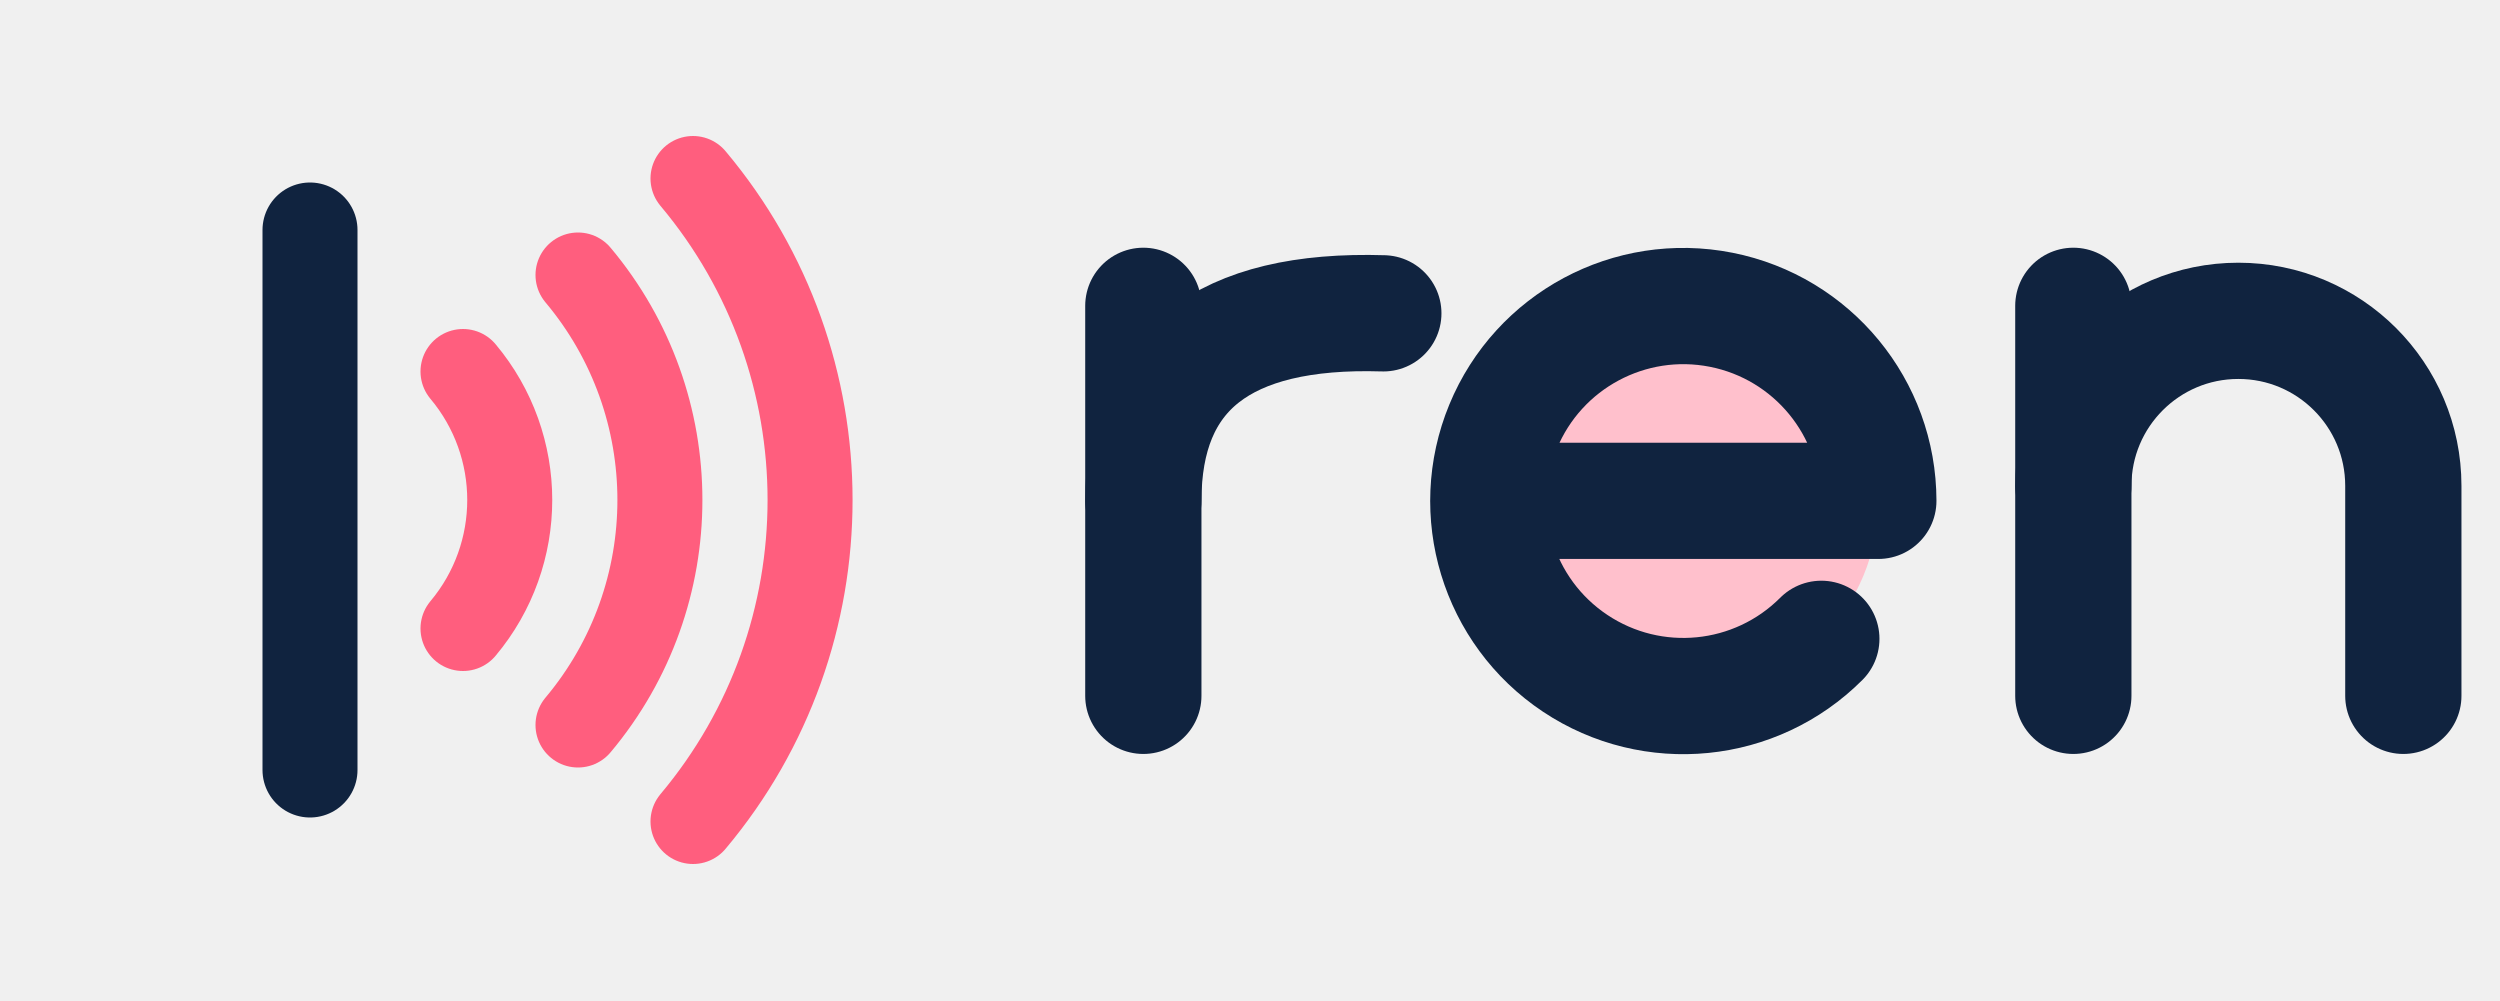
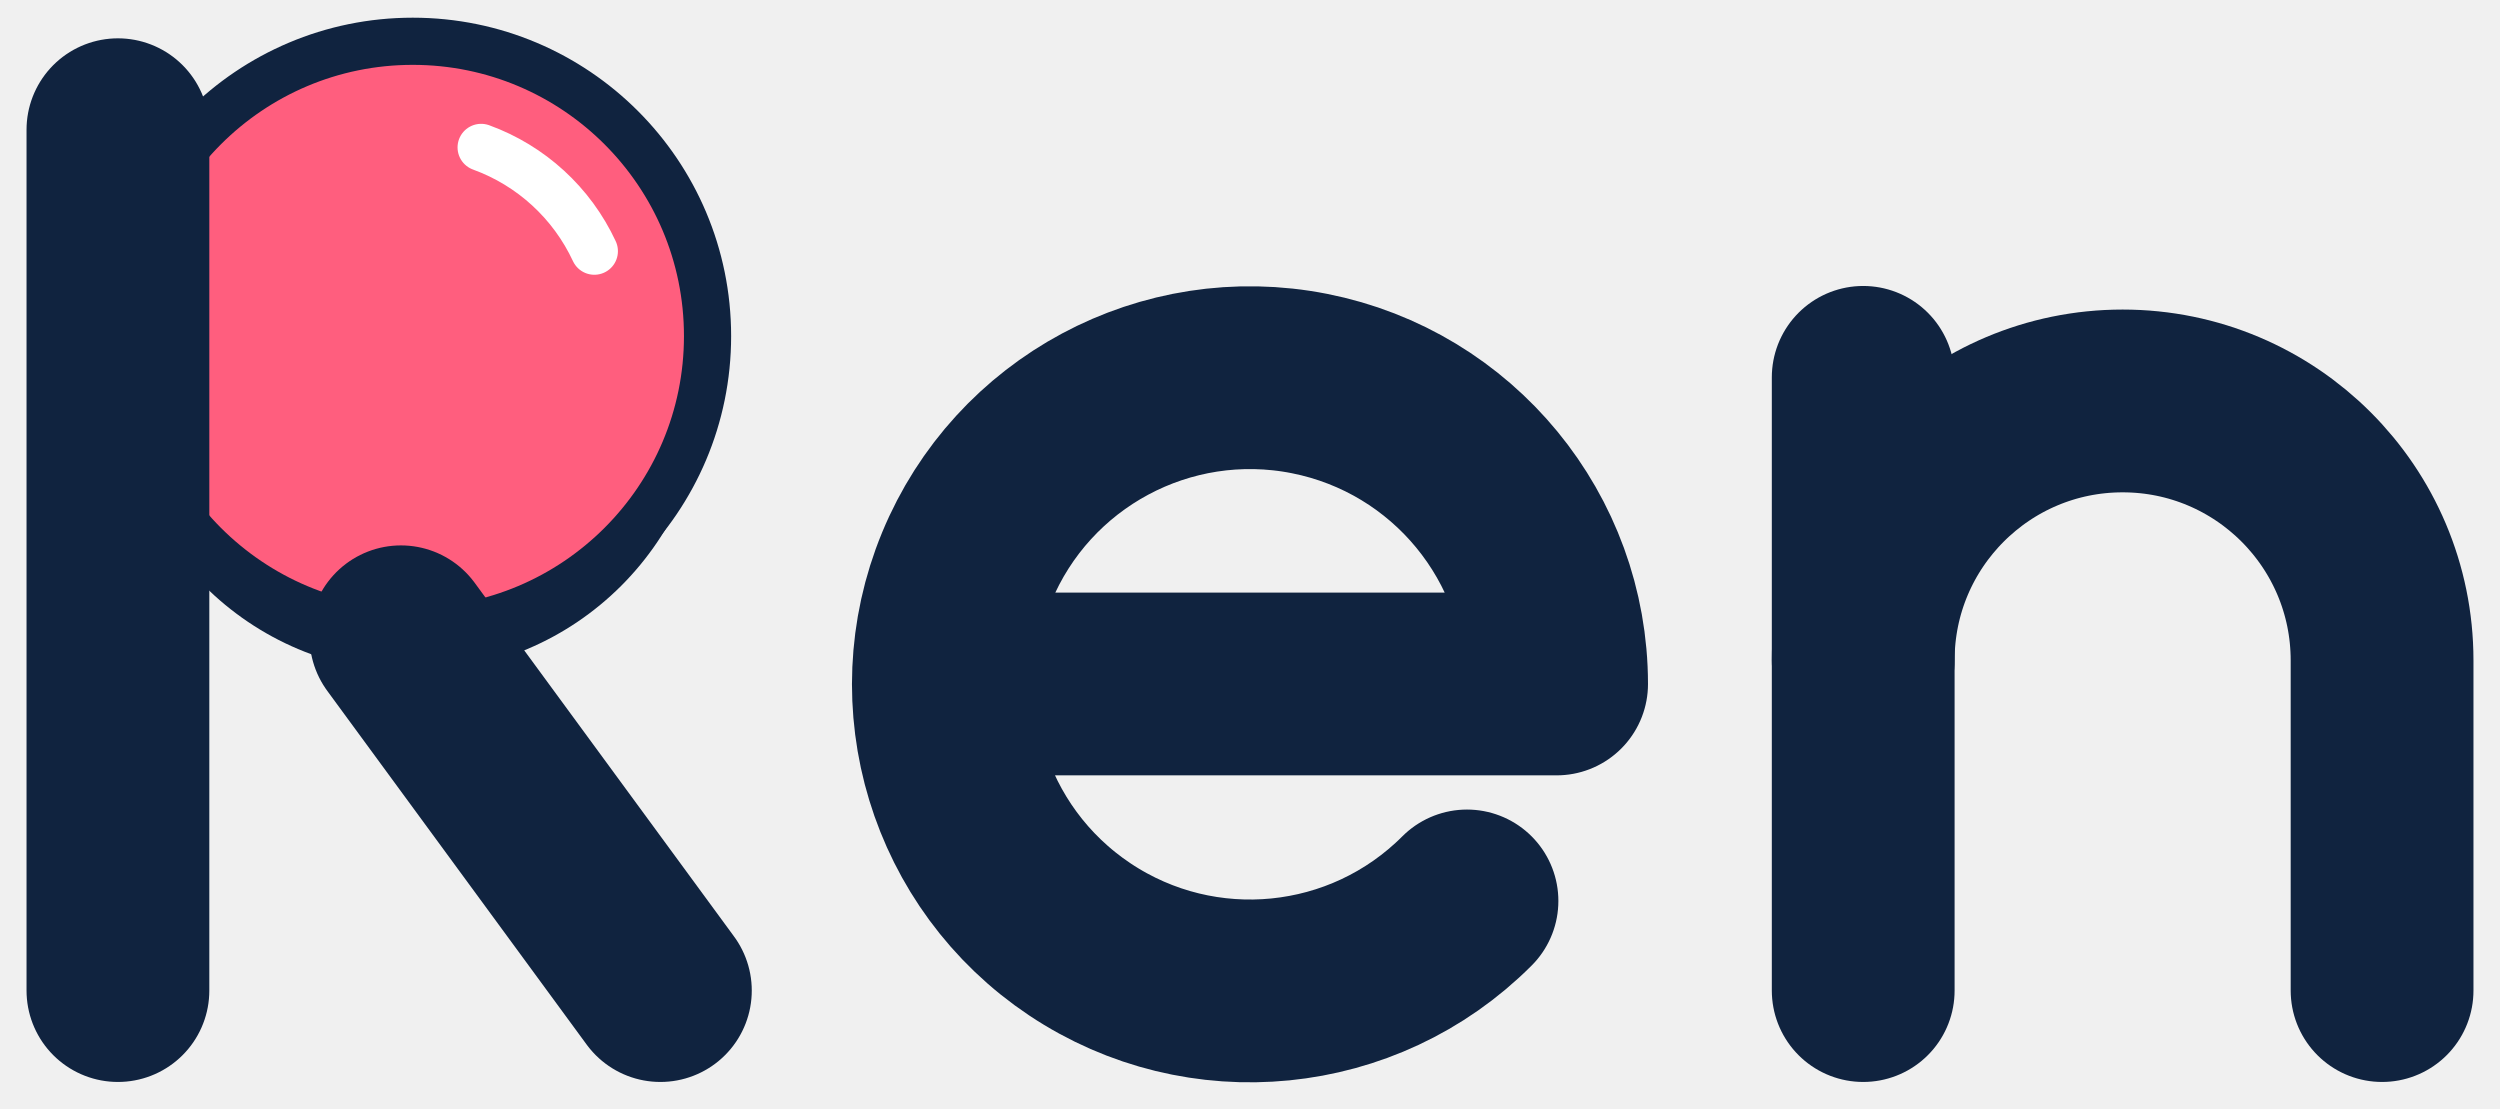
- <svg xmlns="http://www.w3.org/2000/svg" width="300" height="120" viewBox="0 0 300 120" role="img" aria-label="Ren">
-   <g transform="scale(0.6)" fill="none" stroke-linecap="round">
-     <path d="M62 46 V154" stroke="#10233F" stroke-width="19" />
-     <path d="M92.6 74.3 A40 40 0 0 1 92.6 125.7" stroke="#FF5E7E" stroke-width="17" />
-     <path d="M115.6 55 A70 70 0 0 1 115.6 145" stroke="#FF5E7E" stroke-width="17" />
-     <path d="M138.6 35.7 A100 100 0 0 1 138.6 164.3" stroke="#FF5E7E" stroke-width="17" />
-   </g>
-   <g transform="translate(130 25) scale(0.9) translate(0 -27)" fill="none" stroke="#10233F" stroke-width="15.5" stroke-linecap="round" stroke-linejoin="round">
-     <path d="M8 40 V92" />
-     <path d="M8 66 Q8 40 40 41" />
-     <circle cx="80" cy="66" r="26" fill="#FFC0CC" stroke="none" />
-     <path d="M54 66 H106 A26 26 0 1 0 98.4 84.4" />
-     <path d="M132 40 V92" />
-     <path d="M132 64 A22 22 0 0 1 176 64 V92" />
+ <svg xmlns="http://www.w3.org/2000/svg" width="212" height="94" viewBox="0 8 212 94" role="img" aria-label="Ren">
+   <circle cx="35" cy="40" r="25" fill="#10233F" />
+   <circle cx="35" cy="36.5" r="25" fill="#FF5E7E" stroke="#10233F" stroke-width="4" />
+   <path d="M40.8 20.5 A17 17 0 0 1 50.4 29.3" fill="none" stroke="#FFFFFF" stroke-width="4" stroke-linecap="round" />
+   <g fill="none" stroke="#10233F" stroke-width="15.5" stroke-linecap="round" stroke-linejoin="round">
+     <path d="M10 19 V92" />
+     <path d="M34 62 L56 92" />
+     <path d="M80 66 H132 A26 26 0 1 0 124.4 84.4" />
+     <path d="M158 40 V92" />
+     <path d="M158 64 A22 22 0 0 1 202 64 V92" />
  </g>
</svg>
